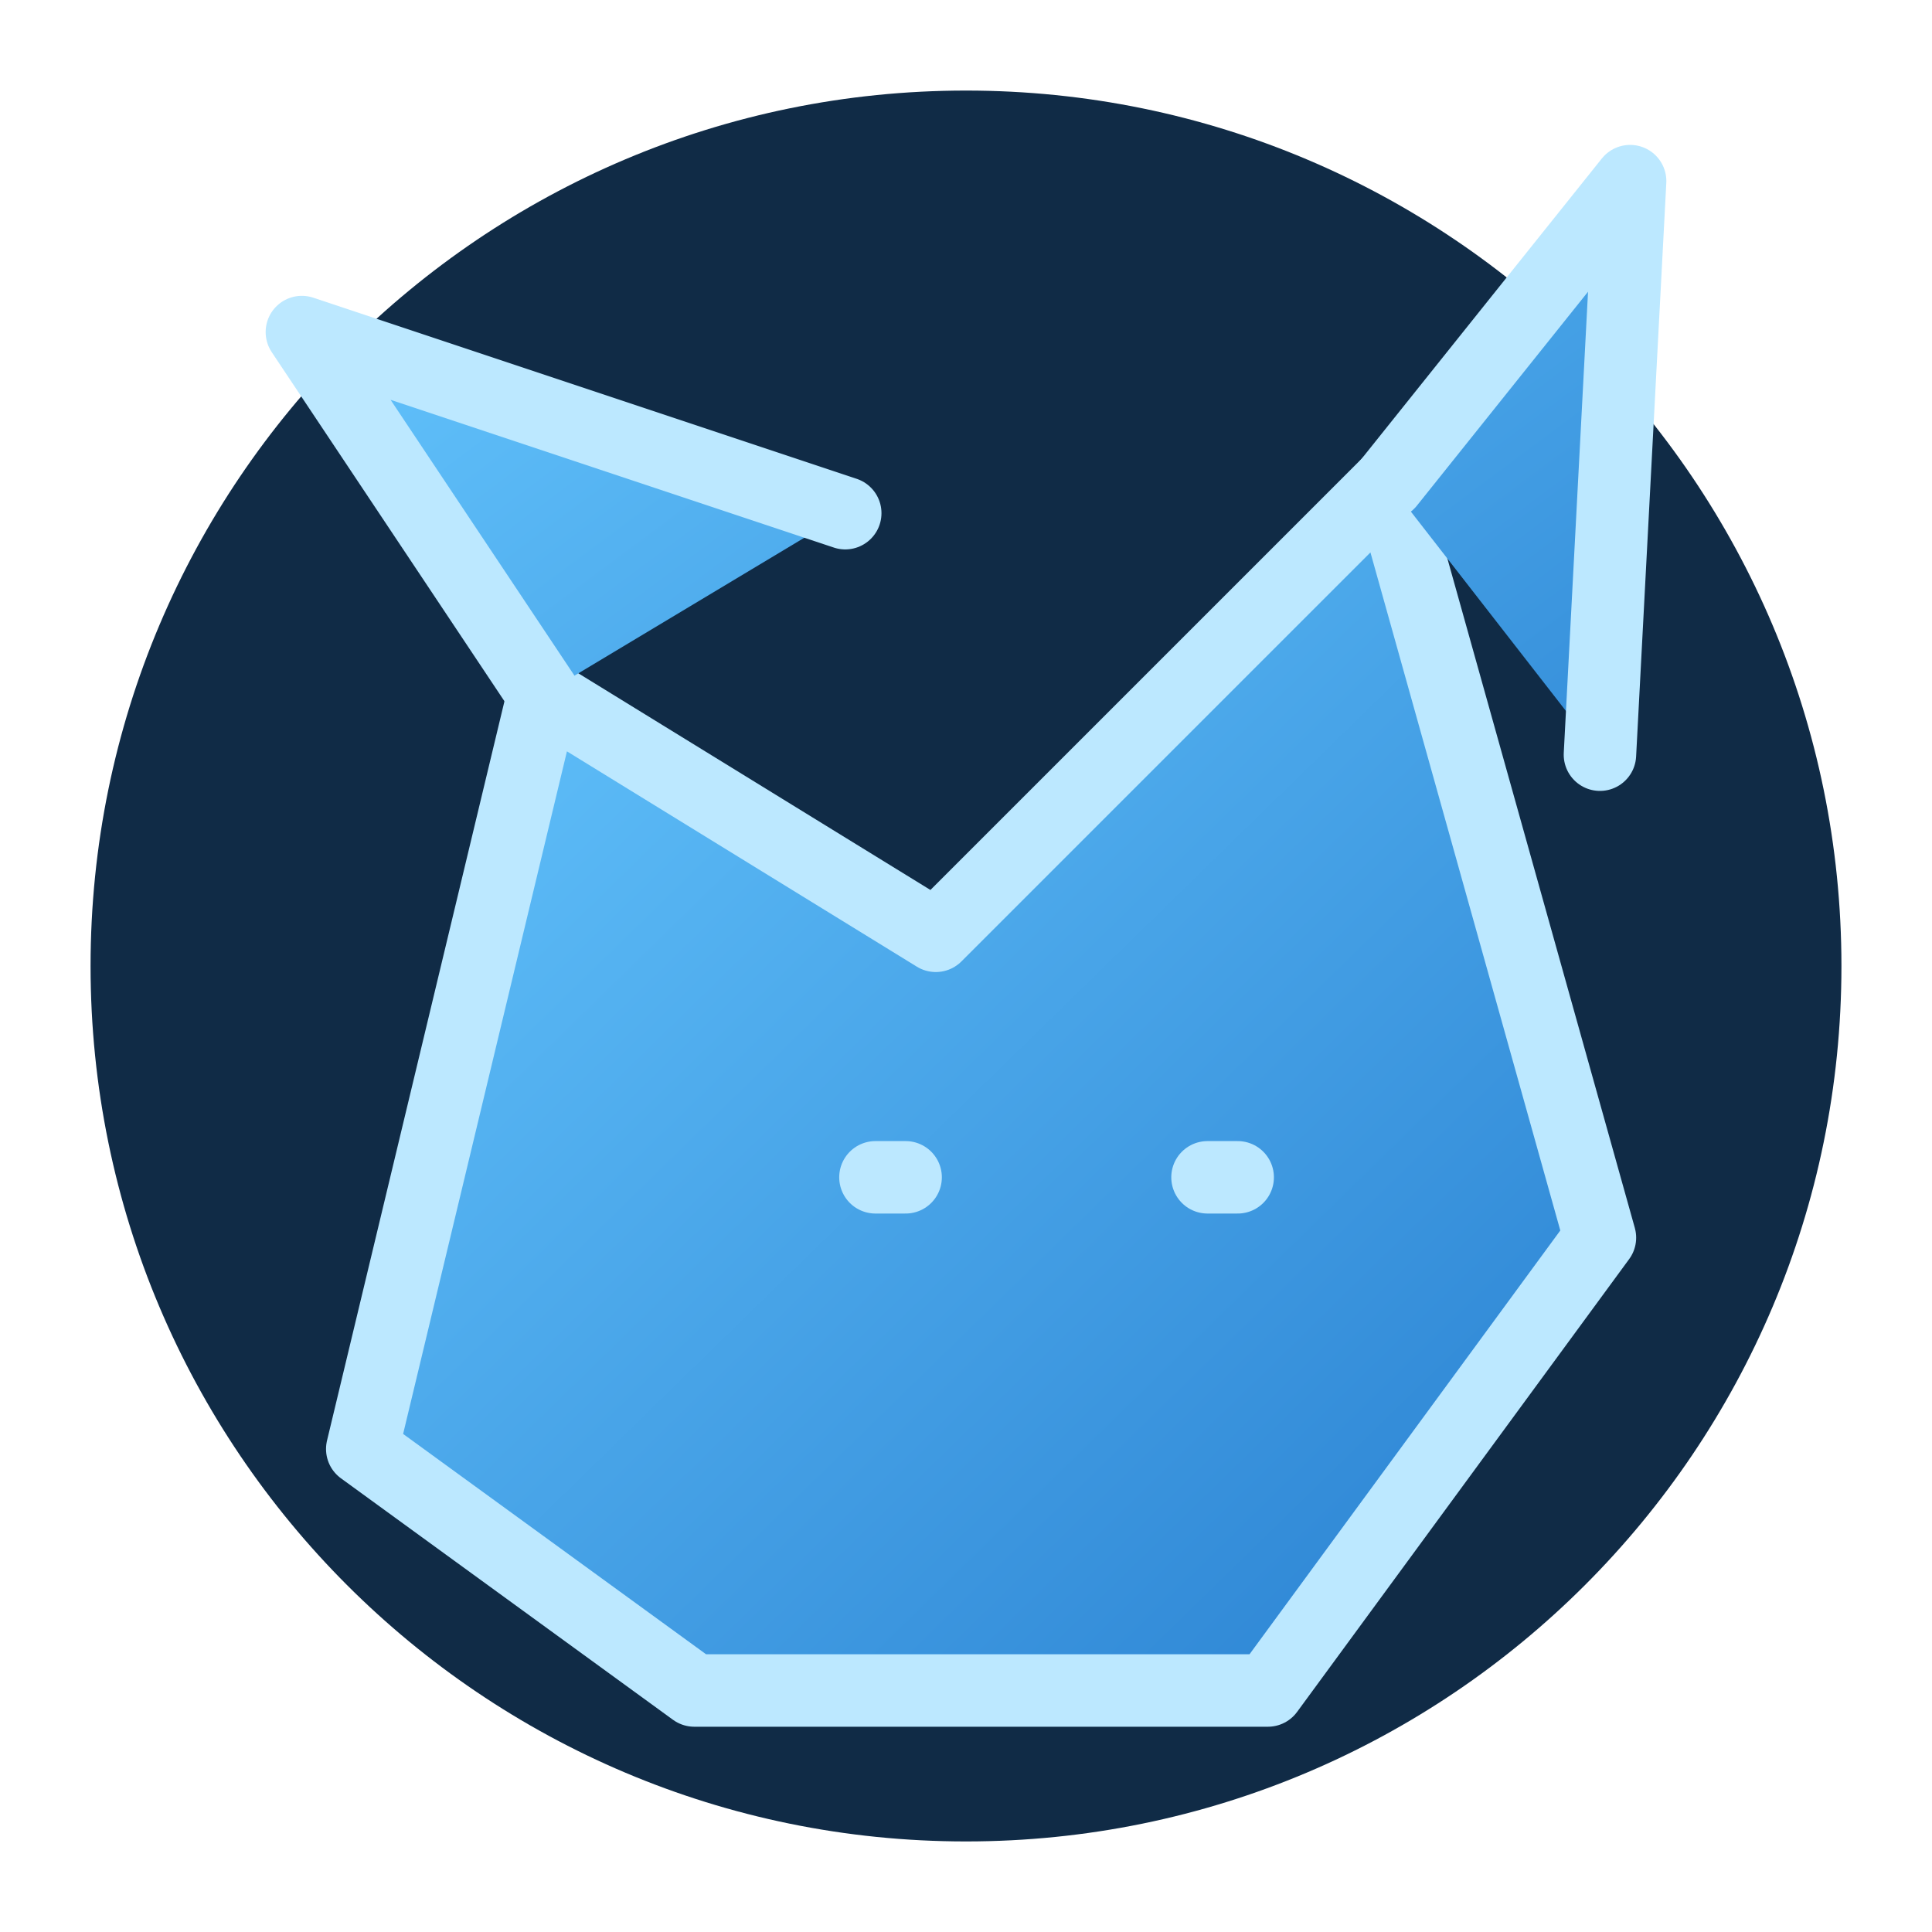
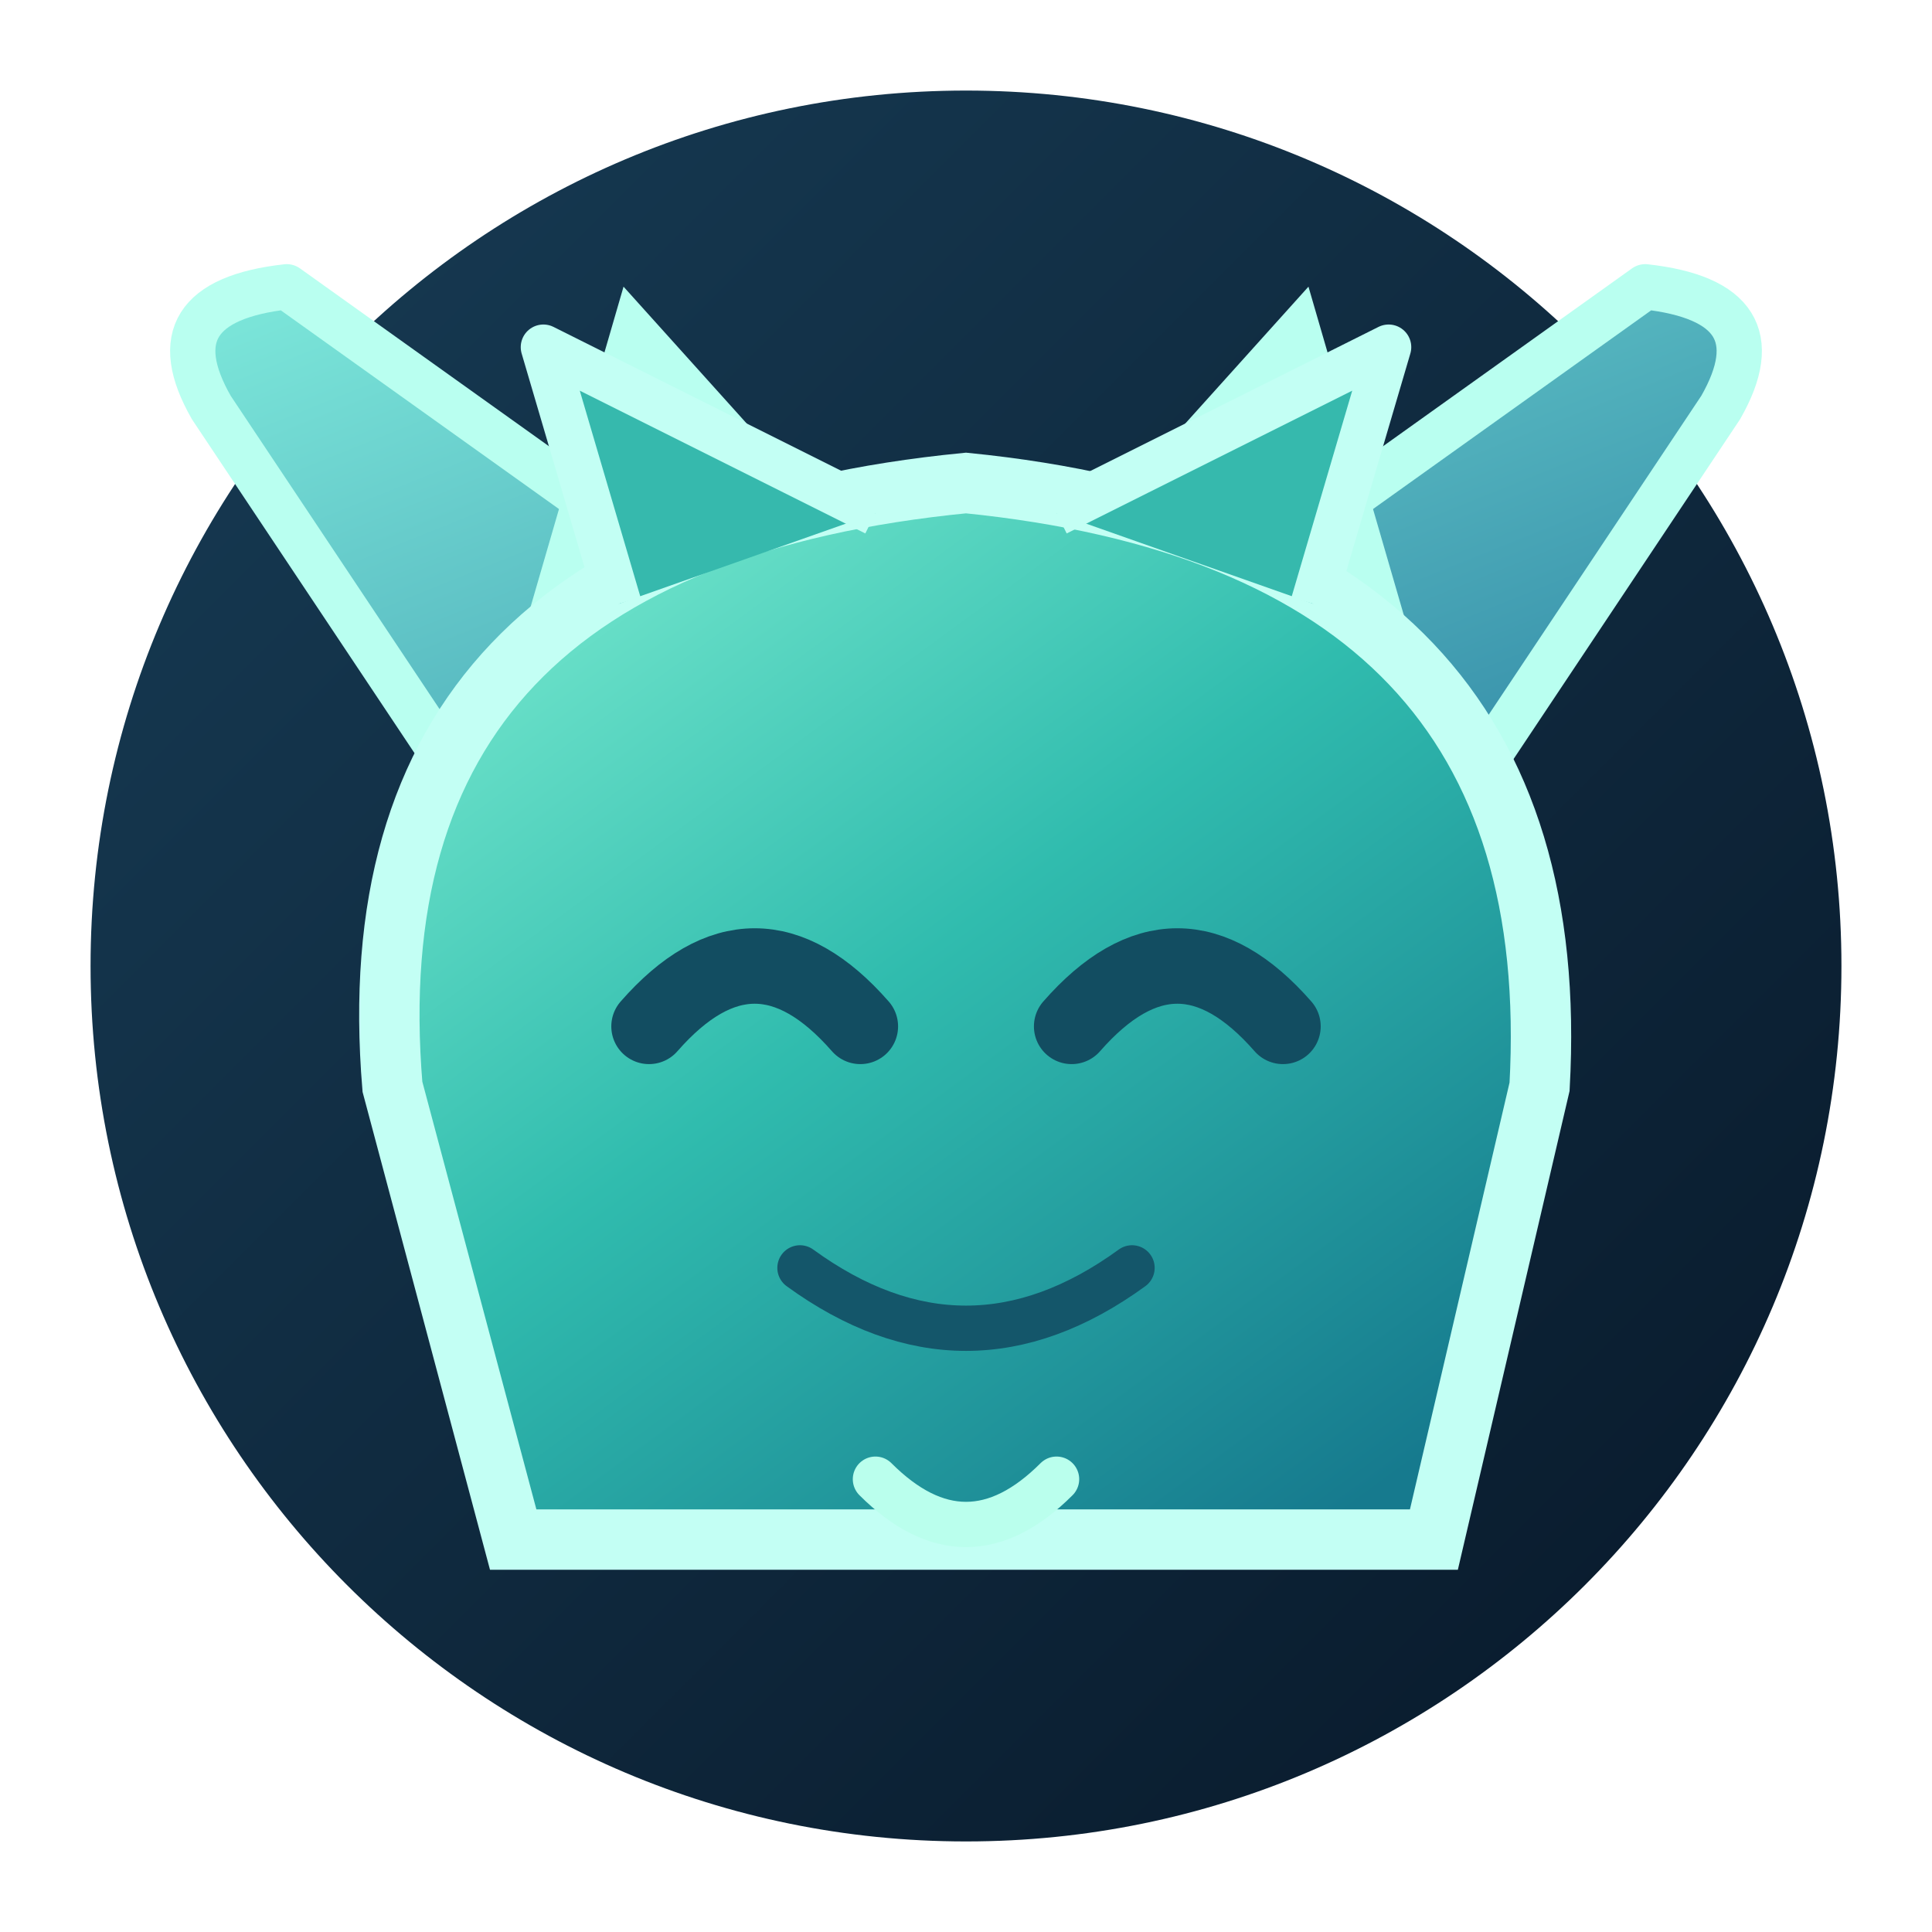
- <svg xmlns="http://www.w3.org/2000/svg" viewBox="0 0 64 64">
+ <svg xmlns="http://www.w3.org/2000/svg" viewBox="0 0 128 128">
  <defs>
-     <linearGradient id="g" x1="0" y1="0" x2="1" y2="1">
-       <stop stop-color="#67c8ff" />
-       <stop offset="1" stop-color="#287fd0" />
+     <linearGradient id="bg" x2="1" y2="1">
+       <stop stop-color="#173c55" />
+       <stop offset="1" stop-color="#081829" />
+     </linearGradient>
+     <linearGradient id="scale" x2=".8" y2="1">
+       <stop stop-color="#83f0d4" />
+       <stop offset=".5" stop-color="#30bcae" />
+       <stop offset="1" stop-color="#167a8e" />
+     </linearGradient>
+     <linearGradient id="wing" x2="1" y2="1">
+       <stop stop-color="#7ee9db" />
+       <stop offset="1" stop-color="#287da0" />
    </linearGradient>
  </defs>
-   <circle cx="32" cy="32" r="29" fill="#102b46" />
-   <g fill="url(#g)" stroke="#bce8ff" stroke-width="2.4" stroke-linecap="round" stroke-linejoin="round">
-     <path d="M12 48 18 23l13 8 15-15 7 25-11 15H23z" />
-     <path d="m18 23-8-12 18 6m18-1 8-10-1 19M29 39h1m10 0h1" />
-   </g>
+   <circle cx="64" cy="64" r="58" fill="url(#bg)" />
+   <path d="M36 60 14 27q-4-7 5-8l35 25m38 16 22-33q4-7-5-8L74 44" fill="url(#wing)" stroke="#b9fff0" stroke-width="3" stroke-linejoin="round" />
+   <path d="m33 53 9-31 18 20m35 11-9-31-18 20" fill="none" stroke="#b9fff0" stroke-width="3" stroke-linecap="round" />
+   <path d="M26 72q-3-36 38-40 40 4 38 40l-7 30H34z" fill="url(#scale)" stroke="#c3fff4" stroke-width="4" />
+   <path d="m41 40-5-17 22 11m29 6 5-17-22 11" fill="#36b9ad" stroke="#c3fff4" stroke-width="3" stroke-linejoin="round" />
+   <path d="M43 68q7-8 14 0m14 0q7-8 14 0" fill="none" stroke="#124d61" stroke-width="5" stroke-linecap="round" />
+   <path d="M53 84q11 8 22 0" fill="none" stroke="#14566a" stroke-width="3" stroke-linecap="round" />
+   <path d="M58 98q6 6 12 0" stroke="#baffed" stroke-width="3" fill="none" stroke-linecap="round" />
</svg>
